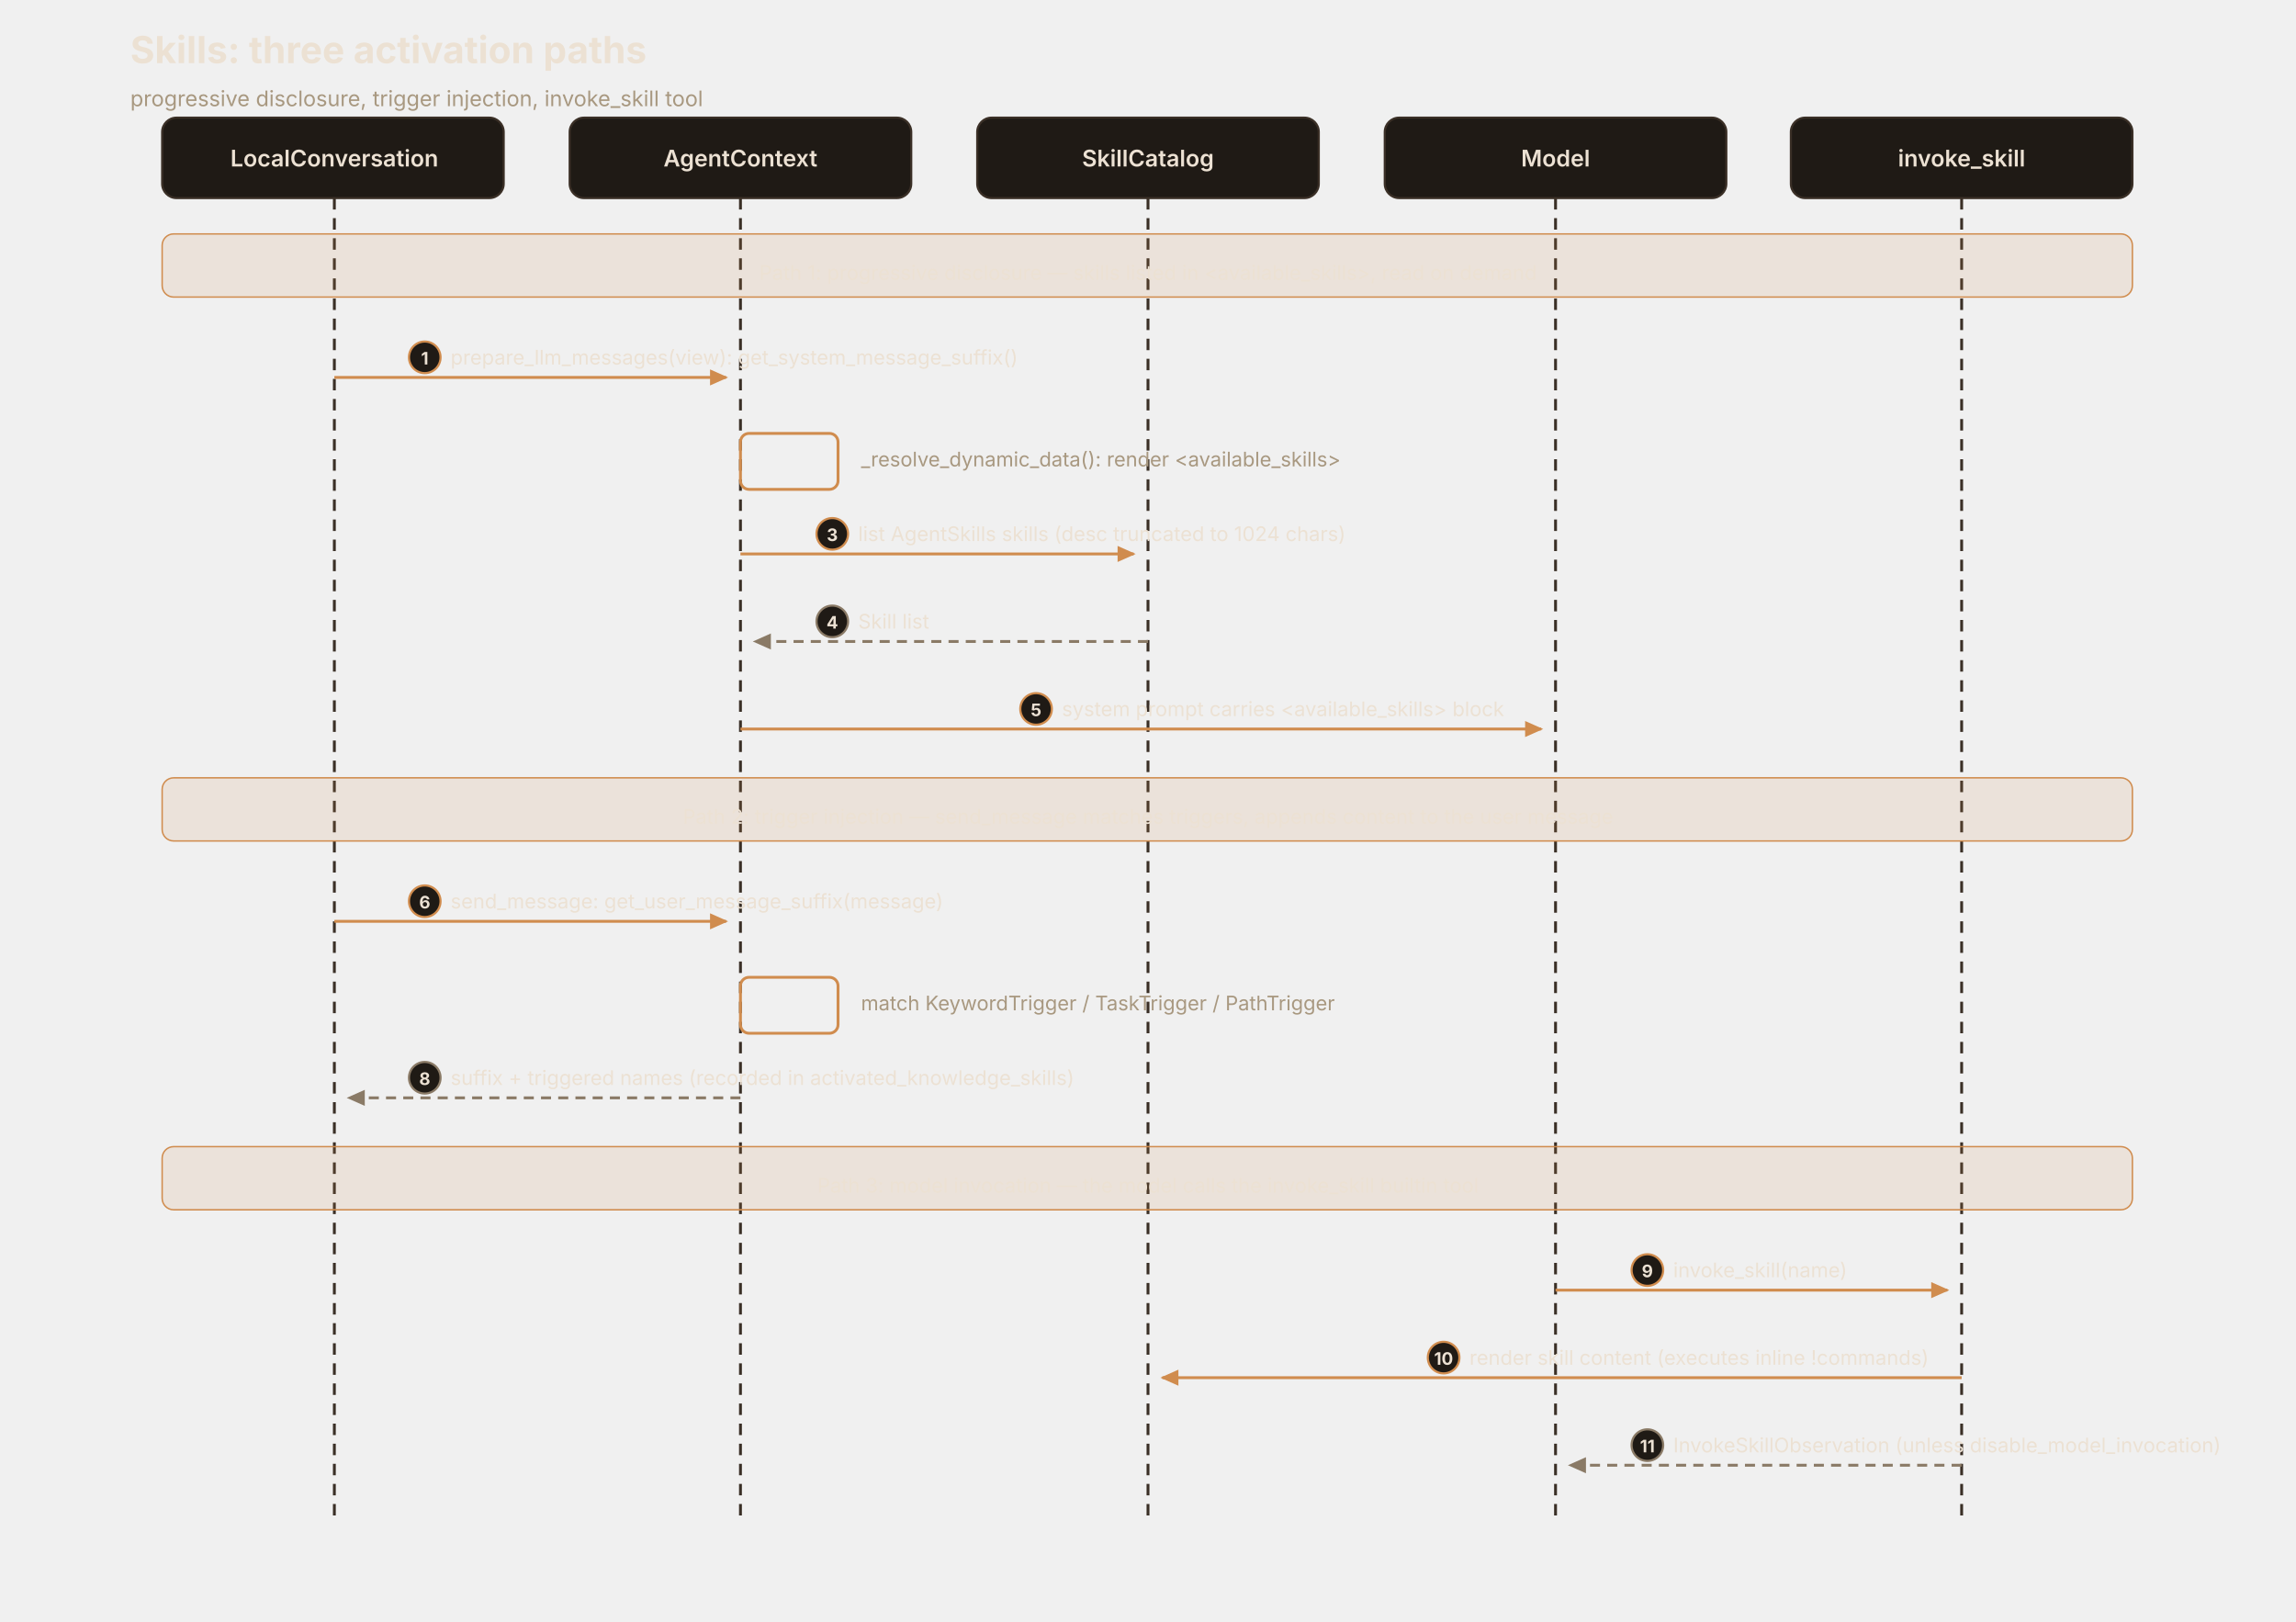
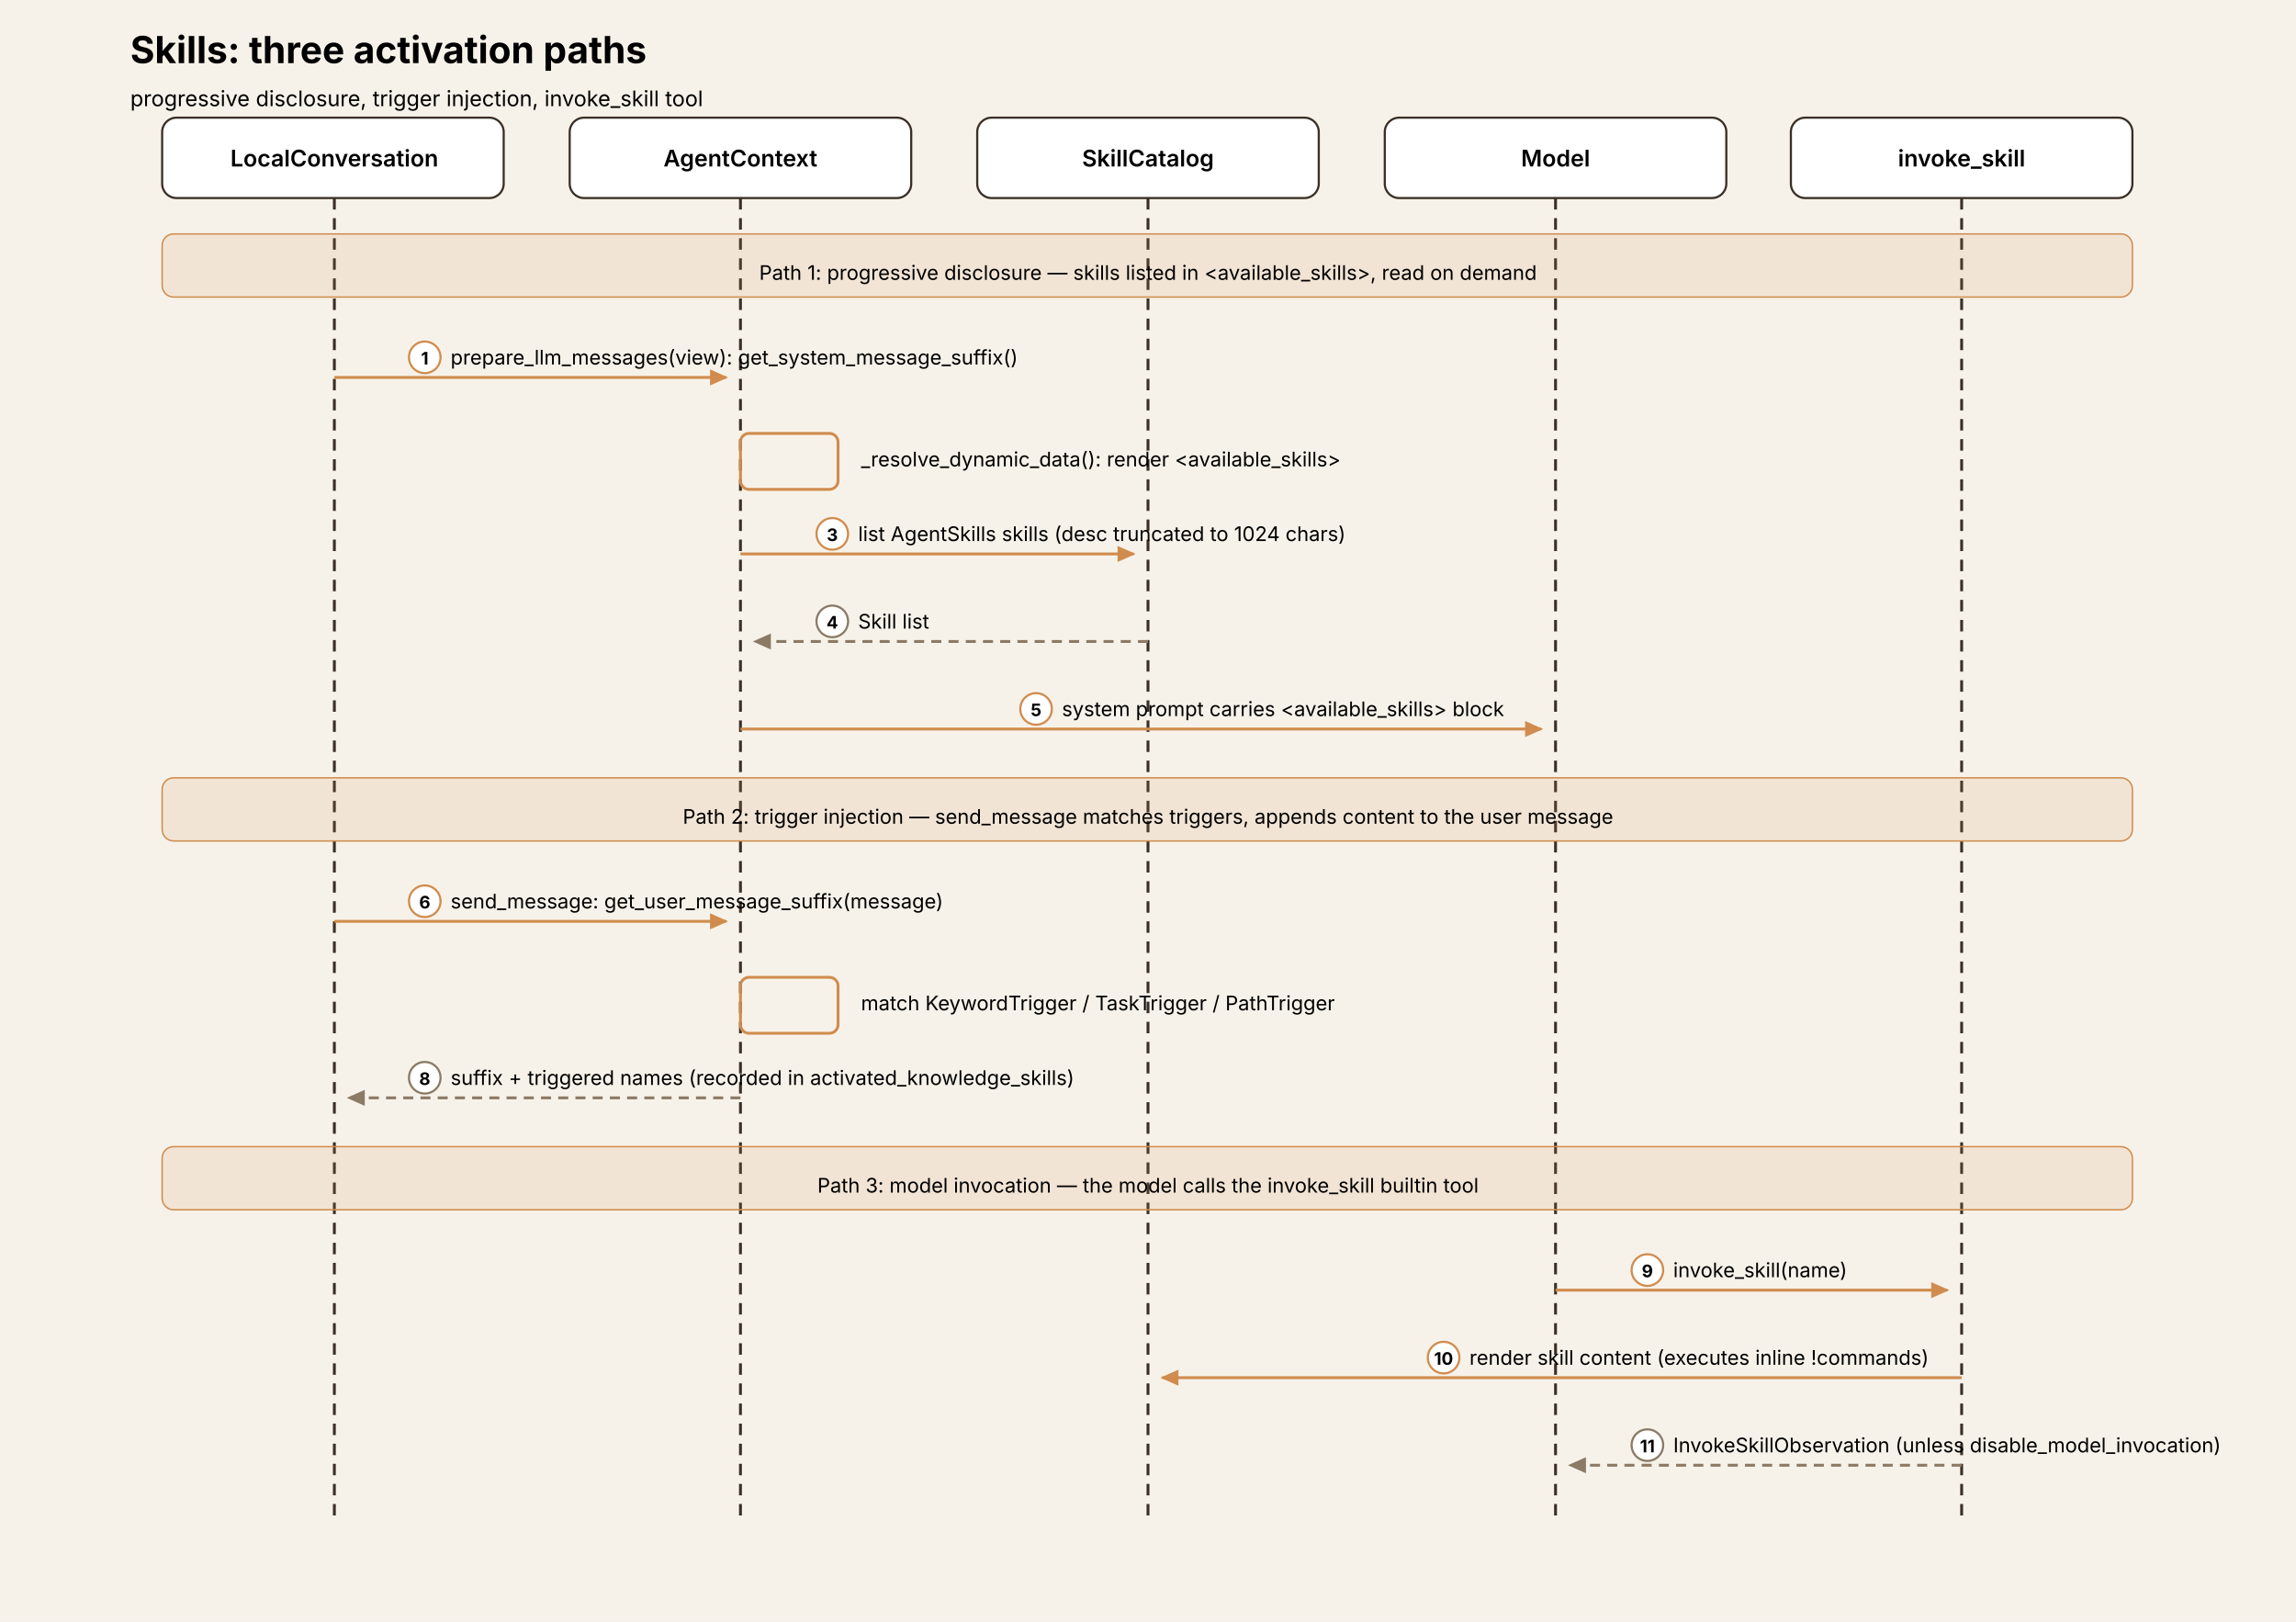
<svg xmlns="http://www.w3.org/2000/svg" viewBox="0 0 1600 1130" width="1600" font-family="system-ui, -apple-system, sans-serif">
  <defs>
    <marker id="arrc" viewBox="0 0 10 10" refX="8" refY="5" markerWidth="7" markerHeight="7" orient="auto-start-reverse">
      <path d="M 0 1 L 9 5 L 0 9 z" fill="#d08c4e" />
    </marker>
    <marker id="arrr" viewBox="0 0 10 10" refX="8" refY="5" markerWidth="7" markerHeight="7" orient="auto-start-reverse">
      <path d="M 0 1 L 9 5 L 0 9 z" fill="#8a7a66" />
    </marker>
  </defs>
-   <text x="90.78" y="44" font-size="26" font-weight="700" fill="#ece1d3">Skills: three activation paths</text>
-   <text x="90.78" y="74" font-size="15" fill="#a89880">progressive disclosure, trigger injection, invoke_skill tool</text>
+   <rect x="0" y="0" width="1600" height="1130" fill="#f7f2e9" />
+   <text x="90.78" y="44" font-size="26" font-weight="700" fill="#000000">Skills: three activation paths</text>
+   <text x="90.78" y="74" font-size="15" fill="#000000">progressive disclosure, trigger injection, invoke_skill tool</text>
  <line x1="233" y1="110" x2="233" y2="1062" stroke="#3a2f26" stroke-width="2" stroke-dasharray="8 6" />
-   <rect x="113" y="82" width="238" height="56" rx="10" fill="#1f1a15" stroke="#3a2f26" stroke-width="1.5" />
-   <text x="233" y="116" text-anchor="middle" font-size="16" font-weight="600" fill="#ece1d3">LocalConversation</text>
+   <rect x="113" y="82" width="238" height="56" rx="10" fill="#ffffff" stroke="#3a2f26" stroke-width="1.5" />
+   <text x="233" y="116" text-anchor="middle" font-size="16" font-weight="600" fill="#000000">LocalConversation</text>
  <line x1="516" y1="110" x2="516" y2="1062" stroke="#3a2f26" stroke-width="2" stroke-dasharray="8 6" />
-   <rect x="397" y="82" width="238" height="56" rx="10" fill="#1f1a15" stroke="#3a2f26" stroke-width="1.5" />
-   <text x="516" y="116" text-anchor="middle" font-size="16" font-weight="600" fill="#ece1d3">AgentContext</text>
+   <rect x="397" y="82" width="238" height="56" rx="10" fill="#ffffff" stroke="#3a2f26" stroke-width="1.5" />
+   <text x="516" y="116" text-anchor="middle" font-size="16" font-weight="600" fill="#000000">AgentContext</text>
  <line x1="800" y1="110" x2="800" y2="1062" stroke="#3a2f26" stroke-width="2" stroke-dasharray="8 6" />
-   <rect x="681" y="82" width="238" height="56" rx="10" fill="#1f1a15" stroke="#3a2f26" stroke-width="1.5" />
-   <text x="800" y="116" text-anchor="middle" font-size="16" font-weight="600" fill="#ece1d3">SkillCatalog</text>
+   <rect x="681" y="82" width="238" height="56" rx="10" fill="#ffffff" stroke="#3a2f26" stroke-width="1.5" />
+   <text x="800" y="116" text-anchor="middle" font-size="16" font-weight="600" fill="#000000">SkillCatalog</text>
  <line x1="1084" y1="110" x2="1084" y2="1062" stroke="#3a2f26" stroke-width="2" stroke-dasharray="8 6" />
-   <rect x="965" y="82" width="238" height="56" rx="10" fill="#1f1a15" stroke="#3a2f26" stroke-width="1.5" />
-   <text x="1084" y="116" text-anchor="middle" font-size="16" font-weight="600" fill="#ece1d3">Model</text>
+   <rect x="965" y="82" width="238" height="56" rx="10" fill="#ffffff" stroke="#3a2f26" stroke-width="1.5" />
+   <text x="1084" y="116" text-anchor="middle" font-size="16" font-weight="600" fill="#000000">Model</text>
  <line x1="1367" y1="110" x2="1367" y2="1062" stroke="#3a2f26" stroke-width="2" stroke-dasharray="8 6" />
-   <rect x="1248" y="82" width="238" height="56" rx="10" fill="#1f1a15" stroke="#3a2f26" stroke-width="1.5" />
-   <text x="1367" y="116" text-anchor="middle" font-size="16" font-weight="600" fill="#ece1d3">invoke_skill</text>
+   <rect x="1248" y="82" width="238" height="56" rx="10" fill="#ffffff" stroke="#3a2f26" stroke-width="1.5" />
+   <text x="1367" y="116" text-anchor="middle" font-size="16" font-weight="600" fill="#000000">invoke_skill</text>
  <rect x="113" y="163" width="1373" height="44" rx="8" fill="#d08c4e22" stroke="#d08c4e" stroke-width="1" />
-   <text x="800" y="195" text-anchor="middle" font-size="14" fill="#ece1d3">Path 1: progressive disclosure — skills listed in &lt;available_skills&gt;, read on demand</text>
+   <text x="800" y="195" text-anchor="middle" font-size="14" fill="#000000">Path 1: progressive disclosure — skills listed in &lt;available_skills&gt;, read on demand</text>
  <line x1="233" y1="263" x2="506" y2="263" stroke="#d08c4e" stroke-width="2" marker-end="url(#arrc)" />
-   <circle cx="296" cy="249" r="11" fill="#1f1a15" stroke="#d08c4e" stroke-width="1.5" />
-   <text x="296" y="254" text-anchor="middle" font-size="12" font-weight="700" fill="#ece1d3">1</text>
-   <text x="314" y="254" font-size="14" fill="#ece1d3">prepare_llm_messages(view): get_system_message_suffix()</text>
+   <circle cx="296" cy="249" r="11" fill="#ffffff" stroke="#d08c4e" stroke-width="1.5" />
+   <text x="296" y="254" text-anchor="middle" font-size="12" font-weight="700" fill="#000000">1</text>
+   <text x="314" y="254" font-size="14" fill="#000000">prepare_llm_messages(view): get_system_message_suffix()</text>
  <rect x="516" y="302" width="68" height="39" rx="6" fill="none" stroke="#d08c4e" stroke-width="2" />
-   <text x="600" y="325" font-size="14" fill="#a89880">_resolve_dynamic_data(): render &lt;available_skills&gt;</text>
+   <text x="600" y="325" font-size="14" fill="#000000">_resolve_dynamic_data(): render &lt;available_skills&gt;</text>
  <line x1="516" y1="386" x2="790" y2="386" stroke="#d08c4e" stroke-width="2" marker-end="url(#arrc)" />
-   <circle cx="580" cy="372" r="11" fill="#1f1a15" stroke="#d08c4e" stroke-width="1.5" />
-   <text x="580" y="377" text-anchor="middle" font-size="12" font-weight="700" fill="#ece1d3">3</text>
-   <text x="598" y="377" font-size="14" fill="#ece1d3">list AgentSkills skills (desc truncated to 1024 chars)</text>
+   <circle cx="580" cy="372" r="11" fill="#ffffff" stroke="#d08c4e" stroke-width="1.5" />
+   <text x="580" y="377" text-anchor="middle" font-size="12" font-weight="700" fill="#000000">3</text>
+   <text x="598" y="377" font-size="14" fill="#000000">list AgentSkills skills (desc truncated to 1024 chars)</text>
  <line x1="800" y1="447" x2="526" y2="447" stroke="#8a7a66" stroke-width="2" stroke-dasharray="7 5" marker-end="url(#arrr)" />
-   <circle cx="580" cy="433" r="11" fill="#1f1a15" stroke="#8a7a66" stroke-width="1.5" />
-   <text x="580" y="438" text-anchor="middle" font-size="12" font-weight="700" fill="#ece1d3">4</text>
-   <text x="598" y="438" font-size="14" fill="#ece1d3">Skill list</text>
+   <circle cx="580" cy="433" r="11" fill="#ffffff" stroke="#8a7a66" stroke-width="1.5" />
+   <text x="580" y="438" text-anchor="middle" font-size="12" font-weight="700" fill="#000000">4</text>
+   <text x="598" y="438" font-size="14" fill="#000000">Skill list</text>
  <line x1="516" y1="508" x2="1074" y2="508" stroke="#d08c4e" stroke-width="2" marker-end="url(#arrc)" />
-   <circle cx="722" cy="494" r="11" fill="#1f1a15" stroke="#d08c4e" stroke-width="1.5" />
-   <text x="722" y="499" text-anchor="middle" font-size="12" font-weight="700" fill="#ece1d3">5</text>
-   <text x="740" y="499" font-size="14" fill="#ece1d3">system prompt carries &lt;available_skills&gt; block</text>
+   <circle cx="722" cy="494" r="11" fill="#ffffff" stroke="#d08c4e" stroke-width="1.5" />
+   <text x="722" y="499" text-anchor="middle" font-size="12" font-weight="700" fill="#000000">5</text>
+   <text x="740" y="499" font-size="14" fill="#000000">system prompt carries &lt;available_skills&gt; block</text>
  <rect x="113" y="542" width="1373" height="44" rx="8" fill="#d08c4e22" stroke="#d08c4e" stroke-width="1" />
-   <text x="800" y="574" text-anchor="middle" font-size="14" fill="#ece1d3">Path 2: trigger injection — send_message matches triggers, appends content to the user message</text>
+   <text x="800" y="574" text-anchor="middle" font-size="14" fill="#000000">Path 2: trigger injection — send_message matches triggers, appends content to the user message</text>
  <line x1="233" y1="642" x2="506" y2="642" stroke="#d08c4e" stroke-width="2" marker-end="url(#arrc)" />
-   <circle cx="296" cy="628" r="11" fill="#1f1a15" stroke="#d08c4e" stroke-width="1.5" />
-   <text x="296" y="633" text-anchor="middle" font-size="12" font-weight="700" fill="#ece1d3">6</text>
-   <text x="314" y="633" font-size="14" fill="#ece1d3">send_message: get_user_message_suffix(message)</text>
+   <circle cx="296" cy="628" r="11" fill="#ffffff" stroke="#d08c4e" stroke-width="1.5" />
+   <text x="296" y="633" text-anchor="middle" font-size="12" font-weight="700" fill="#000000">6</text>
+   <text x="314" y="633" font-size="14" fill="#000000">send_message: get_user_message_suffix(message)</text>
  <rect x="516" y="681" width="68" height="39" rx="6" fill="none" stroke="#d08c4e" stroke-width="2" />
-   <text x="600" y="704" font-size="14" fill="#a89880">match KeywordTrigger / TaskTrigger / PathTrigger</text>
+   <text x="600" y="704" font-size="14" fill="#000000">match KeywordTrigger / TaskTrigger / PathTrigger</text>
  <line x1="516" y1="765" x2="243" y2="765" stroke="#8a7a66" stroke-width="2" stroke-dasharray="7 5" marker-end="url(#arrr)" />
-   <circle cx="296" cy="751" r="11" fill="#1f1a15" stroke="#8a7a66" stroke-width="1.5" />
-   <text x="296" y="756" text-anchor="middle" font-size="12" font-weight="700" fill="#ece1d3">8</text>
-   <text x="314" y="756" font-size="14" fill="#ece1d3">suffix + triggered names (recorded in activated_knowledge_skills)</text>
+   <circle cx="296" cy="751" r="11" fill="#ffffff" stroke="#8a7a66" stroke-width="1.5" />
+   <text x="296" y="756" text-anchor="middle" font-size="12" font-weight="700" fill="#000000">8</text>
+   <text x="314" y="756" font-size="14" fill="#000000">suffix + triggered names (recorded in activated_knowledge_skills)</text>
  <rect x="113" y="799" width="1373" height="44" rx="8" fill="#d08c4e22" stroke="#d08c4e" stroke-width="1" />
-   <text x="800" y="831" text-anchor="middle" font-size="14" fill="#ece1d3">Path 3: model invocation — the model calls the invoke_skill builtin tool</text>
+   <text x="800" y="831" text-anchor="middle" font-size="14" fill="#000000">Path 3: model invocation — the model calls the invoke_skill builtin tool</text>
  <line x1="1084" y1="899" x2="1357" y2="899" stroke="#d08c4e" stroke-width="2" marker-end="url(#arrc)" />
-   <circle cx="1148" cy="885" r="11" fill="#1f1a15" stroke="#d08c4e" stroke-width="1.5" />
-   <text x="1148" y="890" text-anchor="middle" font-size="12" font-weight="700" fill="#ece1d3">9</text>
-   <text x="1166" y="890" font-size="14" fill="#ece1d3">invoke_skill(name)</text>
+   <circle cx="1148" cy="885" r="11" fill="#ffffff" stroke="#d08c4e" stroke-width="1.5" />
+   <text x="1148" y="890" text-anchor="middle" font-size="12" font-weight="700" fill="#000000">9</text>
+   <text x="1166" y="890" font-size="14" fill="#000000">invoke_skill(name)</text>
  <line x1="1367" y1="960" x2="810" y2="960" stroke="#d08c4e" stroke-width="2" marker-end="url(#arrc)" />
-   <circle cx="1006" cy="946" r="11" fill="#1f1a15" stroke="#d08c4e" stroke-width="1.5" />
-   <text x="1006" y="951" text-anchor="middle" font-size="12" font-weight="700" fill="#ece1d3">10</text>
-   <text x="1024" y="951" font-size="14" fill="#ece1d3">render skill content (executes inline !commands)</text>
+   <circle cx="1006" cy="946" r="11" fill="#ffffff" stroke="#d08c4e" stroke-width="1.5" />
+   <text x="1006" y="951" text-anchor="middle" font-size="12" font-weight="700" fill="#000000">10</text>
+   <text x="1024" y="951" font-size="14" fill="#000000">render skill content (executes inline !commands)</text>
  <line x1="1367" y1="1021" x2="1094" y2="1021" stroke="#8a7a66" stroke-width="2" stroke-dasharray="7 5" marker-end="url(#arrr)" />
-   <circle cx="1148" cy="1007" r="11" fill="#1f1a15" stroke="#8a7a66" stroke-width="1.5" />
-   <text x="1148" y="1012" text-anchor="middle" font-size="12" font-weight="700" fill="#ece1d3">11</text>
-   <text x="1166" y="1012" font-size="14" fill="#ece1d3">InvokeSkillObservation (unless disable_model_invocation)</text>
+   <circle cx="1148" cy="1007" r="11" fill="#ffffff" stroke="#8a7a66" stroke-width="1.5" />
+   <text x="1148" y="1012" text-anchor="middle" font-size="12" font-weight="700" fill="#000000">11</text>
+   <text x="1166" y="1012" font-size="14" fill="#000000">InvokeSkillObservation (unless disable_model_invocation)</text>
</svg>
